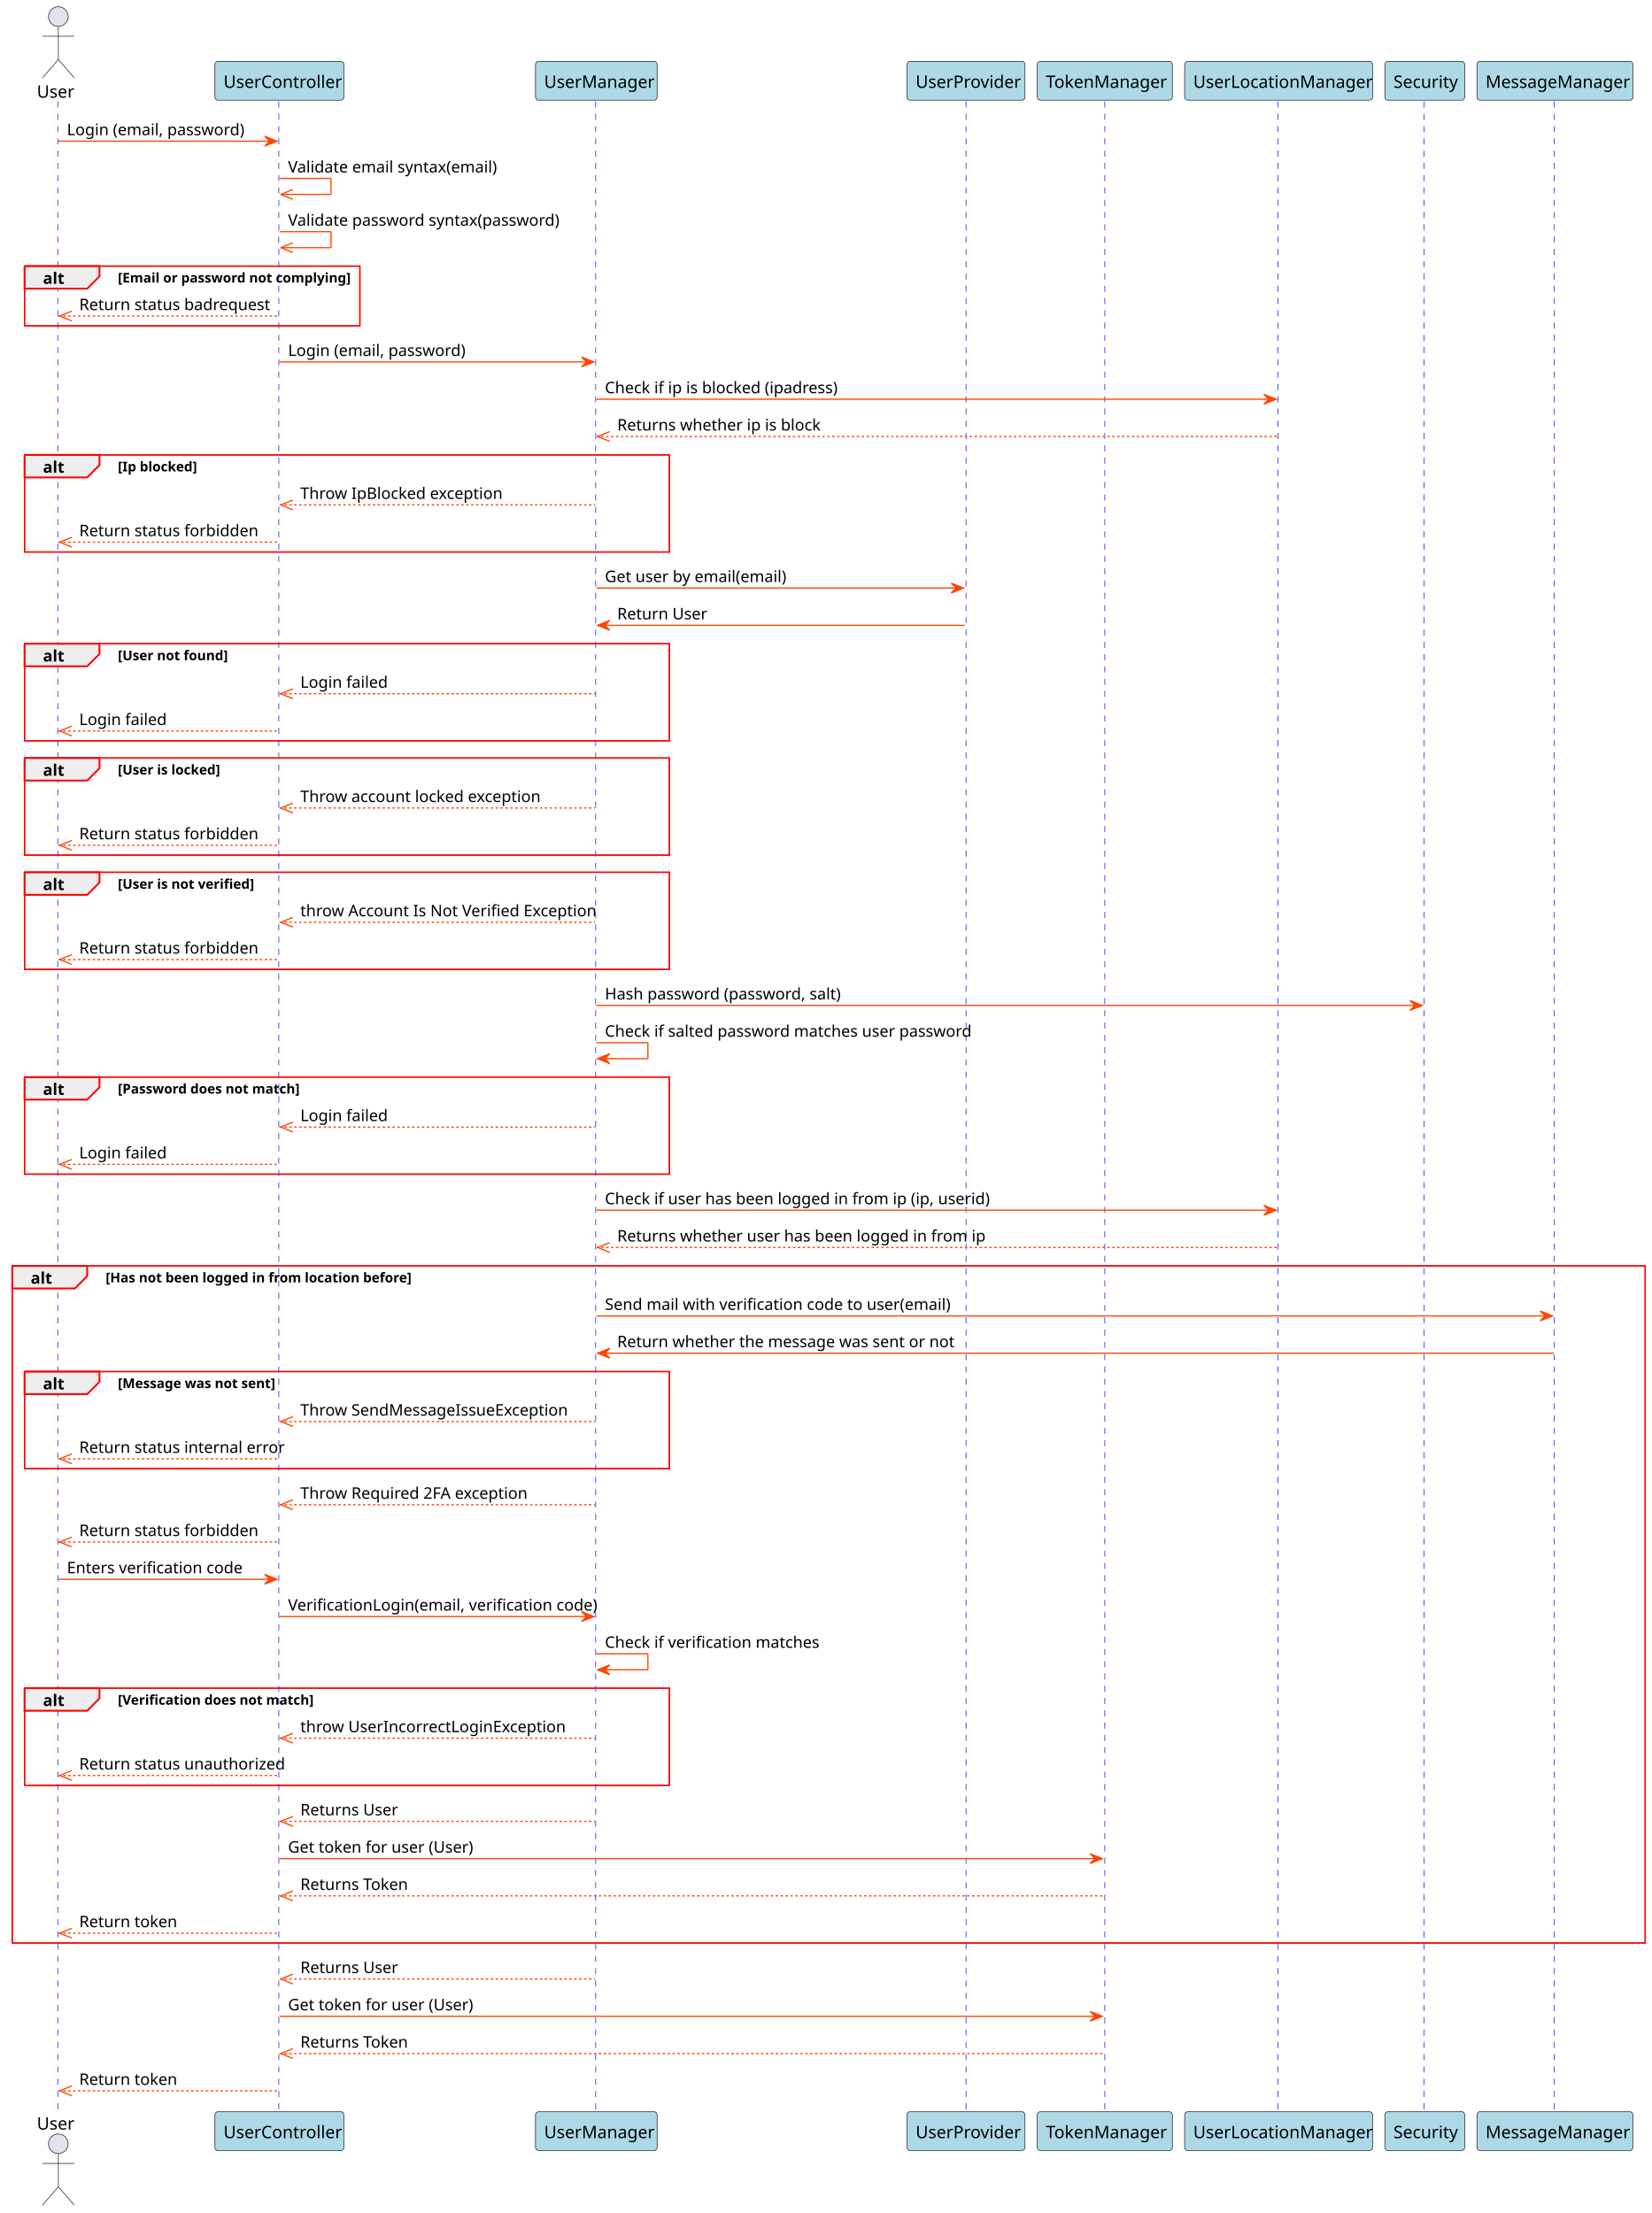
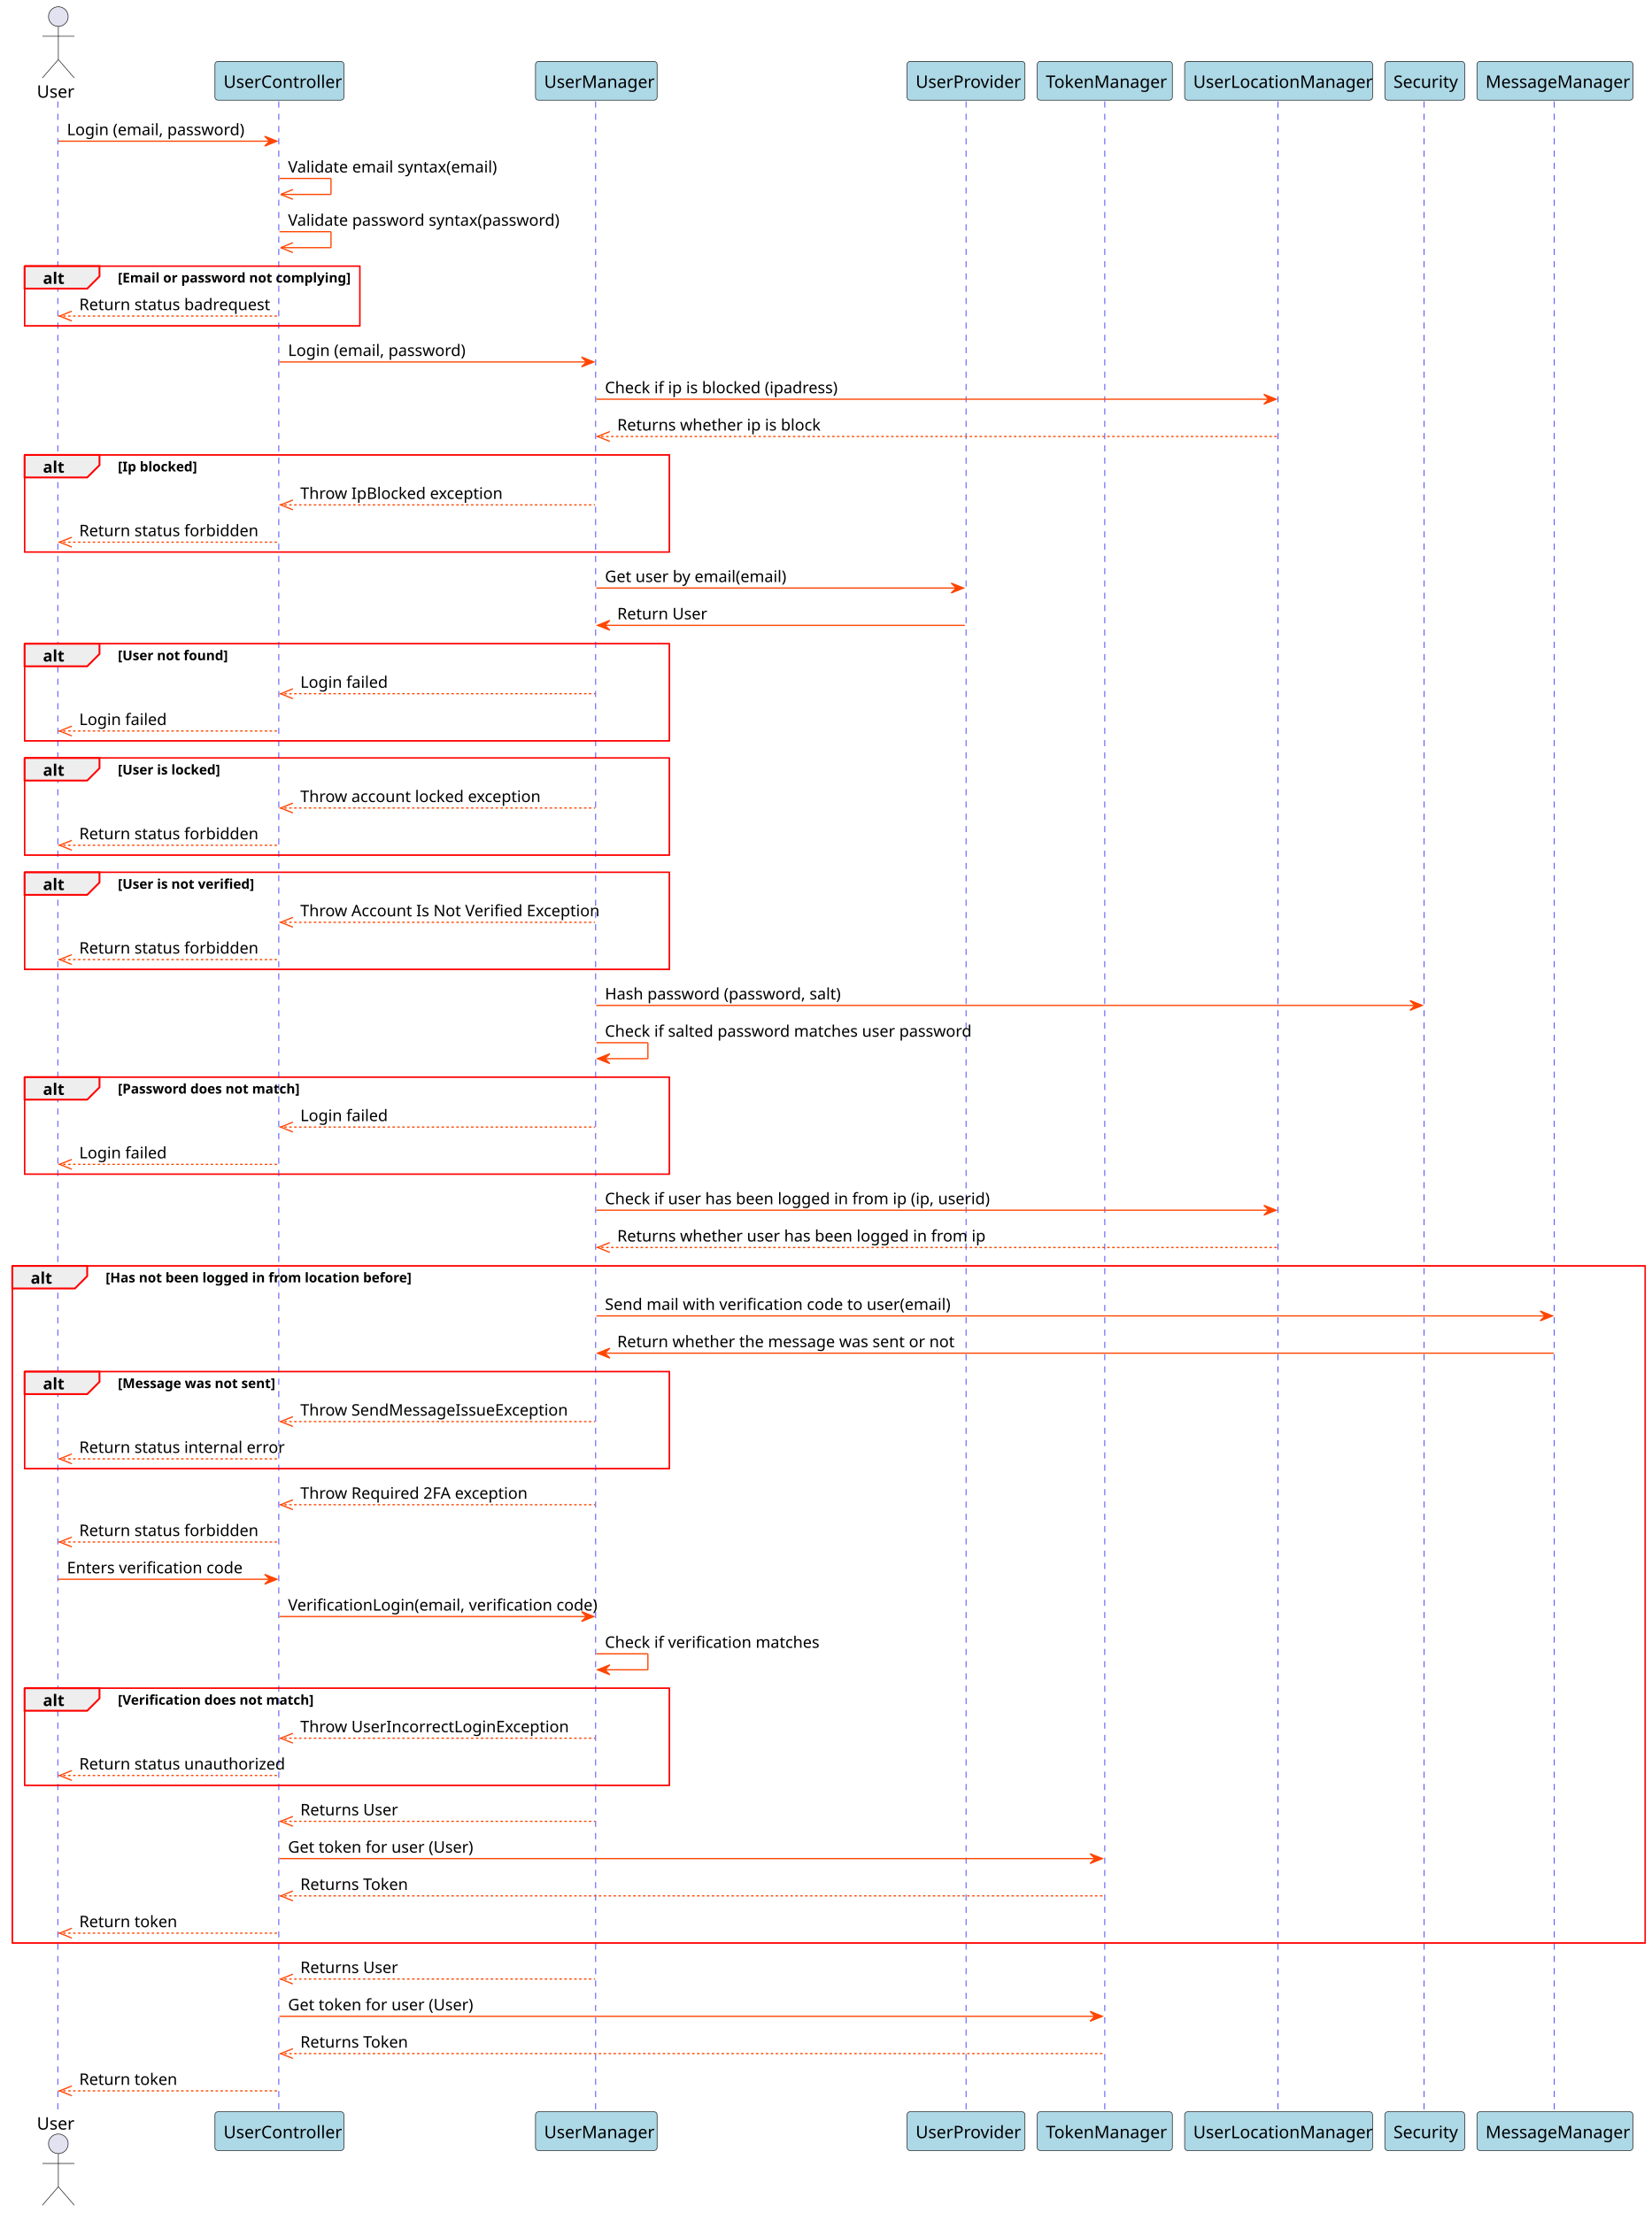
<svg xmlns="http://www.w3.org/2000/svg" contentStyleType="text/css" height="1802px" preserveAspectRatio="none" style="width:1345px;height:1802px;background:#FFFFFF;" version="1.1" viewBox="0 0 1345 1802" width="1345px" zoomAndPan="magnify">
  <defs />
  <g>
    <rect fill="none" height="48.703" style="stroke:#FF0000;stroke-width:1.0;" width="273" x="20" y="216.664" />
    <rect fill="none" height="79.055" style="stroke:#FF0000;stroke-width:1.0;" width="525" x="20" y="370.422" />
    <rect fill="none" height="79.055" style="stroke:#FF0000;stroke-width:1.0;" width="525" x="20" y="524.18" />
    <rect fill="none" height="79.055" style="stroke:#FF0000;stroke-width:1.0;" width="525" x="20" y="617.234" />
    <rect fill="none" height="79.055" style="stroke:#FF0000;stroke-width:1.0;" width="525" x="20" y="710.289" />
    <rect fill="none" height="79.055" style="stroke:#FF0000;stroke-width:1.0;" width="525" x="20" y="877.047" />
    <rect fill="none" height="551.328" style="stroke:#FF0000;stroke-width:1.0;" width="1329.5" x="10" y="1030.805" />
    <rect fill="none" height="79.055" style="stroke:#FF0000;stroke-width:1.0;" width="525" x="20" y="1116.859" />
    <rect fill="none" height="79.055" style="stroke:#FF0000;stroke-width:1.0;" width="525" x="20" y="1374.672" />
    <line style="stroke:#0000FF;stroke-width:0.5;stroke-dasharray:5.0,5.0;" x1="47" x2="47" y1="82.609" y2="1720.539" />
    <line style="stroke:#0000FF;stroke-width:0.5;stroke-dasharray:5.0,5.0;" x1="227" x2="227" y1="82.609" y2="1720.539" />
    <line style="stroke:#0000FF;stroke-width:0.5;stroke-dasharray:5.0,5.0;" x1="485" x2="485" y1="82.609" y2="1720.539" />
    <line style="stroke:#0000FF;stroke-width:0.5;stroke-dasharray:5.0,5.0;" x1="786.5" x2="786.5" y1="82.609" y2="1720.539" />
    <line style="stroke:#0000FF;stroke-width:0.5;stroke-dasharray:5.0,5.0;" x1="899.5" x2="899.5" y1="82.609" y2="1720.539" />
    <line style="stroke:#0000FF;stroke-width:0.5;stroke-dasharray:5.0,5.0;" x1="1040.5" x2="1040.5" y1="82.609" y2="1720.539" />
    <line style="stroke:#0000FF;stroke-width:0.5;stroke-dasharray:5.0,5.0;" x1="1159.5" x2="1159.5" y1="82.609" y2="1720.539" />
    <line style="stroke:#0000FF;stroke-width:0.5;stroke-dasharray:5.0,5.0;" x1="1265.5" x2="1265.5" y1="82.609" y2="1720.539" />
    <text fill="#000000" font-family="sans-serif" font-size="14" lengthAdjust="spacing" textLength="29" x="30" y="79.533">User</text>
    <ellipse cx="47.5" cy="13.5" fill="#E2E2F0" rx="8" ry="8" style="stroke:#181818;stroke-width:0.5;" />
    <path d="M47.5,21.5 L47.5,48.5 M34.5,29.5 L60.5,29.5 M47.5,48.5 L34.5,63.5 M47.5,48.5 L60.5,63.5 " fill="none" style="stroke:#181818;stroke-width:0.5;" />
    <text fill="#000000" font-family="sans-serif" font-size="14" lengthAdjust="spacing" textLength="29" x="30" y="1734.072">User</text>
    <ellipse cx="47.5" cy="1745.648" fill="#E2E2F0" rx="8" ry="8" style="stroke:#181818;stroke-width:0.5;" />
    <path d="M47.5,1753.648 L47.5,1780.648 M34.5,1761.648 L60.5,1761.648 M47.5,1780.648 L34.5,1795.648 M47.5,1780.648 L60.5,1795.648 " fill="none" style="stroke:#181818;stroke-width:0.5;" />
    <rect fill="#ADD8E6" height="31.609" rx="2.5" ry="2.5" style="stroke:#181818;stroke-width:0.5;" width="105" x="175" y="50" />
    <text fill="#000000" font-family="sans-serif" font-size="14" lengthAdjust="spacing" textLength="91" x="182" y="71.533">UserController</text>
    <rect fill="#ADD8E6" height="31.609" rx="2.5" ry="2.5" style="stroke:#181818;stroke-width:0.5;" width="105" x="175" y="1719.539" />
    <text fill="#000000" font-family="sans-serif" font-size="14" lengthAdjust="spacing" textLength="91" x="182" y="1741.072">UserController</text>
    <rect fill="#ADD8E6" height="31.609" rx="2.5" ry="2.5" style="stroke:#181818;stroke-width:0.5;" width="99" x="436" y="50" />
    <text fill="#000000" font-family="sans-serif" font-size="14" lengthAdjust="spacing" textLength="85" x="443" y="71.533">UserManager</text>
    <rect fill="#ADD8E6" height="31.609" rx="2.5" ry="2.5" style="stroke:#181818;stroke-width:0.5;" width="99" x="436" y="1719.539" />
    <text fill="#000000" font-family="sans-serif" font-size="14" lengthAdjust="spacing" textLength="85" x="443" y="1741.072">UserManager</text>
    <rect fill="#ADD8E6" height="31.609" rx="2.5" ry="2.5" style="stroke:#181818;stroke-width:0.5;" width="96" x="738.5" y="50" />
    <text fill="#000000" font-family="sans-serif" font-size="14" lengthAdjust="spacing" textLength="82" x="745.5" y="71.533">UserProvider</text>
    <rect fill="#ADD8E6" height="31.609" rx="2.5" ry="2.5" style="stroke:#181818;stroke-width:0.5;" width="96" x="738.5" y="1719.539" />
    <text fill="#000000" font-family="sans-serif" font-size="14" lengthAdjust="spacing" textLength="82" x="745.5" y="1741.072">UserProvider</text>
    <rect fill="#ADD8E6" height="31.609" rx="2.5" ry="2.5" style="stroke:#181818;stroke-width:0.5;" width="110" x="844.5" y="50" />
    <text fill="#000000" font-family="sans-serif" font-size="14" lengthAdjust="spacing" textLength="96" x="851.5" y="71.533">TokenManager</text>
    <rect fill="#ADD8E6" height="31.609" rx="2.5" ry="2.5" style="stroke:#181818;stroke-width:0.5;" width="110" x="844.5" y="1719.539" />
    <text fill="#000000" font-family="sans-serif" font-size="14" lengthAdjust="spacing" textLength="96" x="851.5" y="1741.072">TokenManager</text>
    <rect fill="#ADD8E6" height="31.609" rx="2.5" ry="2.5" style="stroke:#181818;stroke-width:0.5;" width="153" x="964.5" y="50" />
    <text fill="#000000" font-family="sans-serif" font-size="14" lengthAdjust="spacing" textLength="139" x="971.5" y="71.533">UserLocationManager</text>
    <rect fill="#ADD8E6" height="31.609" rx="2.5" ry="2.5" style="stroke:#181818;stroke-width:0.5;" width="153" x="964.5" y="1719.539" />
    <text fill="#000000" font-family="sans-serif" font-size="14" lengthAdjust="spacing" textLength="139" x="971.5" y="1741.072">UserLocationManager</text>
    <rect fill="#ADD8E6" height="31.609" rx="2.5" ry="2.5" style="stroke:#181818;stroke-width:0.5;" width="65" x="1127.5" y="50" />
    <text fill="#000000" font-family="sans-serif" font-size="14" lengthAdjust="spacing" textLength="51" x="1134.5" y="71.533">Security</text>
    <rect fill="#ADD8E6" height="31.609" rx="2.5" ry="2.5" style="stroke:#181818;stroke-width:0.5;" width="65" x="1127.5" y="1719.539" />
    <text fill="#000000" font-family="sans-serif" font-size="14" lengthAdjust="spacing" textLength="51" x="1134.5" y="1741.072">Security</text>
    <rect fill="#ADD8E6" height="31.609" rx="2.5" ry="2.5" style="stroke:#181818;stroke-width:0.5;" width="127" x="1202.5" y="50" />
    <text fill="#000000" font-family="sans-serif" font-size="14" lengthAdjust="spacing" textLength="113" x="1209.5" y="71.533">MessageManager</text>
    <rect fill="#ADD8E6" height="31.609" rx="2.5" ry="2.5" style="stroke:#181818;stroke-width:0.5;" width="127" x="1202.5" y="1719.539" />
    <text fill="#000000" font-family="sans-serif" font-size="14" lengthAdjust="spacing" textLength="113" x="1209.5" y="1741.072">MessageManager</text>
    <polygon fill="#FF4500" points="215.5,110.961,225.5,114.961,215.5,118.961,219.5,114.961" style="stroke:#FF4500;stroke-width:1.0;" />
    <line style="stroke:#FF4500;stroke-width:1.0;" x1="47.5" x2="221.5" y1="114.961" y2="114.961" />
    <text fill="#000000" font-family="sans-serif" font-size="13" lengthAdjust="spacing" textLength="137" x="54.5" y="110.105">Login (email, password)</text>
    <line style="stroke:#FF4500;stroke-width:1.0;" x1="227.5" x2="269.5" y1="145.312" y2="145.312" />
    <line style="stroke:#FF4500;stroke-width:1.0;" x1="269.5" x2="269.5" y1="145.312" y2="158.312" />
    <line style="stroke:#FF4500;stroke-width:1.0;" x1="228.5" x2="269.5" y1="158.312" y2="158.312" />
    <line style="stroke:#FF4500;stroke-width:1.0;" x1="228.5" x2="238.5" y1="158.312" y2="154.312" />
    <line style="stroke:#FF4500;stroke-width:1.0;" x1="228.5" x2="238.5" y1="158.312" y2="162.312" />
    <text fill="#000000" font-family="sans-serif" font-size="13" lengthAdjust="spacing" textLength="164" x="234.5" y="140.456">Validate email syntax(email)</text>
    <line style="stroke:#FF4500;stroke-width:1.0;" x1="227.5" x2="269.5" y1="188.664" y2="188.664" />
    <line style="stroke:#FF4500;stroke-width:1.0;" x1="269.5" x2="269.5" y1="188.664" y2="201.664" />
    <line style="stroke:#FF4500;stroke-width:1.0;" x1="228.5" x2="269.5" y1="201.664" y2="201.664" />
    <line style="stroke:#FF4500;stroke-width:1.0;" x1="228.5" x2="238.5" y1="201.664" y2="197.664" />
    <line style="stroke:#FF4500;stroke-width:1.0;" x1="228.5" x2="238.5" y1="201.664" y2="205.664" />
    <text fill="#000000" font-family="sans-serif" font-size="13" lengthAdjust="spacing" textLength="212" x="234.5" y="183.808">Validate password syntax(password)</text>
    <path d="M20,216.664 L81,216.664 L81,225.016 L71,235.016 L20,235.016 L20,216.664 " fill="#EEEEEE" style="stroke:#FF0000;stroke-width:1.5;" />
    <rect fill="none" height="48.703" style="stroke:#FF0000;stroke-width:1.0;" width="273" x="20" y="216.664" />
    <text fill="#000000" font-family="sans-serif" font-size="13" font-weight="bold" lengthAdjust="spacing" textLength="16" x="35" y="231.159">alt</text>
    <text fill="#000000" font-family="sans-serif" font-size="11" font-weight="bold" lengthAdjust="spacing" textLength="192" x="96" y="230.083">[Email or password not complying]</text>
    <line style="stroke:#FF4500;stroke-width:1.0;" x1="48.5" x2="58.5" y1="257.367" y2="253.367" />
    <line style="stroke:#FF4500;stroke-width:1.0;" x1="48.5" x2="58.5" y1="257.367" y2="261.367" />
    <line style="stroke:#FF4500;stroke-width:1.0;stroke-dasharray:2.0,2.0;" x1="47.5" x2="226.5" y1="257.367" y2="257.367" />
    <text fill="#000000" font-family="sans-serif" font-size="13" lengthAdjust="spacing" textLength="146" x="64.5" y="252.511">Return status badrequest</text>
    <polygon fill="#FF4500" points="473.5,290.719,483.5,294.719,473.5,298.719,477.5,294.719" style="stroke:#FF4500;stroke-width:1.0;" />
    <line style="stroke:#FF4500;stroke-width:1.0;" x1="227.5" x2="479.5" y1="294.719" y2="294.719" />
    <text fill="#000000" font-family="sans-serif" font-size="13" lengthAdjust="spacing" textLength="137" x="234.5" y="289.862">Login (email, password)</text>
    <polygon fill="#FF4500" points="1029,321.07,1039,325.07,1029,329.07,1033,325.07" style="stroke:#FF4500;stroke-width:1.0;" />
    <line style="stroke:#FF4500;stroke-width:1.0;" x1="485.5" x2="1035" y1="325.07" y2="325.07" />
    <text fill="#000000" font-family="sans-serif" font-size="13" lengthAdjust="spacing" textLength="185" x="492.5" y="320.214">Check if ip is blocked (ipadress)</text>
    <line style="stroke:#FF4500;stroke-width:1.0;" x1="486.5" x2="496.5" y1="355.422" y2="351.422" />
    <line style="stroke:#FF4500;stroke-width:1.0;" x1="486.5" x2="496.5" y1="355.422" y2="359.422" />
    <line style="stroke:#FF4500;stroke-width:1.0;stroke-dasharray:2.0,2.0;" x1="485.5" x2="1040" y1="355.422" y2="355.422" />
    <text fill="#000000" font-family="sans-serif" font-size="13" lengthAdjust="spacing" textLength="157" x="502.5" y="350.565">Returns whether ip is block</text>
    <path d="M20,370.422 L81,370.422 L81,378.773 L71,388.773 L20,388.773 L20,370.422 " fill="#EEEEEE" style="stroke:#FF0000;stroke-width:1.5;" />
    <rect fill="none" height="79.055" style="stroke:#FF0000;stroke-width:1.0;" width="525" x="20" y="370.422" />
    <text fill="#000000" font-family="sans-serif" font-size="13" font-weight="bold" lengthAdjust="spacing" textLength="16" x="35" y="384.917">alt</text>
    <text fill="#000000" font-family="sans-serif" font-size="11" font-weight="bold" lengthAdjust="spacing" textLength="65" x="96" y="383.841">[Ip blocked]</text>
    <line style="stroke:#FF4500;stroke-width:1.0;" x1="228.5" x2="238.5" y1="411.125" y2="407.125" />
    <line style="stroke:#FF4500;stroke-width:1.0;" x1="228.5" x2="238.5" y1="411.125" y2="415.125" />
    <line style="stroke:#FF4500;stroke-width:1.0;stroke-dasharray:2.0,2.0;" x1="227.5" x2="484.5" y1="411.125" y2="411.125" />
    <text fill="#000000" font-family="sans-serif" font-size="13" lengthAdjust="spacing" textLength="155" x="244.5" y="406.269">Throw IpBlocked exception</text>
    <line style="stroke:#FF4500;stroke-width:1.0;" x1="48.5" x2="58.5" y1="441.477" y2="437.477" />
    <line style="stroke:#FF4500;stroke-width:1.0;" x1="48.5" x2="58.5" y1="441.477" y2="445.477" />
    <line style="stroke:#FF4500;stroke-width:1.0;stroke-dasharray:2.0,2.0;" x1="47.5" x2="226.5" y1="441.477" y2="441.477" />
    <text fill="#000000" font-family="sans-serif" font-size="13" lengthAdjust="spacing" textLength="134" x="64.5" y="436.62">Return status forbidden</text>
    <polygon fill="#FF4500" points="774.5,474.828,784.5,478.828,774.5,482.828,778.5,478.828" style="stroke:#FF4500;stroke-width:1.0;" />
    <line style="stroke:#FF4500;stroke-width:1.0;" x1="485.5" x2="780.5" y1="478.828" y2="478.828" />
    <text fill="#000000" font-family="sans-serif" font-size="13" lengthAdjust="spacing" textLength="142" x="492.5" y="473.972">Get user by email(email)</text>
    <polygon fill="#FF4500" points="496.5,505.18,486.5,509.18,496.5,513.18,492.5,509.18" style="stroke:#FF4500;stroke-width:1.0;" />
    <line style="stroke:#FF4500;stroke-width:1.0;" x1="490.5" x2="785.5" y1="509.18" y2="509.18" />
    <text fill="#000000" font-family="sans-serif" font-size="13" lengthAdjust="spacing" textLength="69" x="502.5" y="504.323">Return User</text>
    <path d="M20,524.18 L81,524.18 L81,532.531 L71,542.531 L20,542.531 L20,524.18 " fill="#EEEEEE" style="stroke:#FF0000;stroke-width:1.5;" />
    <rect fill="none" height="79.055" style="stroke:#FF0000;stroke-width:1.0;" width="525" x="20" y="524.18" />
    <text fill="#000000" font-family="sans-serif" font-size="13" font-weight="bold" lengthAdjust="spacing" textLength="16" x="35" y="538.675">alt</text>
    <text fill="#000000" font-family="sans-serif" font-size="11" font-weight="bold" lengthAdjust="spacing" textLength="90" x="96" y="537.599">[User not found]</text>
    <line style="stroke:#FF4500;stroke-width:1.0;" x1="228.5" x2="238.5" y1="564.883" y2="560.883" />
    <line style="stroke:#FF4500;stroke-width:1.0;" x1="228.5" x2="238.5" y1="564.883" y2="568.883" />
    <line style="stroke:#FF4500;stroke-width:1.0;stroke-dasharray:2.0,2.0;" x1="227.5" x2="484.5" y1="564.883" y2="564.883" />
    <text fill="#000000" font-family="sans-serif" font-size="13" lengthAdjust="spacing" textLength="65" x="244.5" y="560.026">Login failed</text>
    <line style="stroke:#FF4500;stroke-width:1.0;" x1="48.5" x2="58.5" y1="595.234" y2="591.234" />
    <line style="stroke:#FF4500;stroke-width:1.0;" x1="48.5" x2="58.5" y1="595.234" y2="599.234" />
    <line style="stroke:#FF4500;stroke-width:1.0;stroke-dasharray:2.0,2.0;" x1="47.5" x2="226.5" y1="595.234" y2="595.234" />
    <text fill="#000000" font-family="sans-serif" font-size="13" lengthAdjust="spacing" textLength="65" x="64.5" y="590.378">Login failed</text>
    <path d="M20,617.234 L81,617.234 L81,625.586 L71,635.586 L20,635.586 L20,617.234 " fill="#EEEEEE" style="stroke:#FF0000;stroke-width:1.5;" />
    <rect fill="none" height="79.055" style="stroke:#FF0000;stroke-width:1.0;" width="525" x="20" y="617.234" />
    <text fill="#000000" font-family="sans-serif" font-size="13" font-weight="bold" lengthAdjust="spacing" textLength="16" x="35" y="631.73">alt</text>
    <text fill="#000000" font-family="sans-serif" font-size="11" font-weight="bold" lengthAdjust="spacing" textLength="87" x="96" y="630.653">[User is locked]</text>
    <line style="stroke:#FF4500;stroke-width:1.0;" x1="228.5" x2="238.5" y1="657.938" y2="653.938" />
    <line style="stroke:#FF4500;stroke-width:1.0;" x1="228.5" x2="238.5" y1="657.938" y2="661.938" />
    <line style="stroke:#FF4500;stroke-width:1.0;stroke-dasharray:2.0,2.0;" x1="227.5" x2="484.5" y1="657.938" y2="657.938" />
    <text fill="#000000" font-family="sans-serif" font-size="13" lengthAdjust="spacing" textLength="186" x="244.5" y="653.081">Throw account locked exception</text>
    <line style="stroke:#FF4500;stroke-width:1.0;" x1="48.5" x2="58.5" y1="688.289" y2="684.289" />
    <line style="stroke:#FF4500;stroke-width:1.0;" x1="48.5" x2="58.5" y1="688.289" y2="692.289" />
    <line style="stroke:#FF4500;stroke-width:1.0;stroke-dasharray:2.0,2.0;" x1="47.5" x2="226.5" y1="688.289" y2="688.289" />
    <text fill="#000000" font-family="sans-serif" font-size="13" lengthAdjust="spacing" textLength="134" x="64.5" y="683.433">Return status forbidden</text>
    <path d="M20,710.289 L81,710.289 L81,718.641 L71,728.641 L20,728.641 L20,710.289 " fill="#EEEEEE" style="stroke:#FF0000;stroke-width:1.5;" />
    <rect fill="none" height="79.055" style="stroke:#FF0000;stroke-width:1.0;" width="525" x="20" y="710.289" />
    <text fill="#000000" font-family="sans-serif" font-size="13" font-weight="bold" lengthAdjust="spacing" textLength="16" x="35" y="724.784">alt</text>
    <text fill="#000000" font-family="sans-serif" font-size="11" font-weight="bold" lengthAdjust="spacing" textLength="113" x="96" y="723.708">[User is not verified]</text>
    <line style="stroke:#FF4500;stroke-width:1.0;" x1="228.5" x2="238.5" y1="750.992" y2="746.992" />
    <line style="stroke:#FF4500;stroke-width:1.0;" x1="228.5" x2="238.5" y1="750.992" y2="754.992" />
    <line style="stroke:#FF4500;stroke-width:1.0;stroke-dasharray:2.0,2.0;" x1="227.5" x2="484.5" y1="750.992" y2="750.992" />
-     <text fill="#000000" font-family="sans-serif" font-size="13" lengthAdjust="spacing" textLength="230" x="244.5" y="746.136">throw Account Is Not Verified Exception</text>
+     <text fill="#000000" font-family="sans-serif" font-size="13" lengthAdjust="spacing" textLength="233" x="244.5" y="746.136">Throw Account Is Not Verified Exception</text>
    <line style="stroke:#FF4500;stroke-width:1.0;" x1="48.5" x2="58.5" y1="781.344" y2="777.344" />
    <line style="stroke:#FF4500;stroke-width:1.0;" x1="48.5" x2="58.5" y1="781.344" y2="785.344" />
    <line style="stroke:#FF4500;stroke-width:1.0;stroke-dasharray:2.0,2.0;" x1="47.5" x2="226.5" y1="781.344" y2="781.344" />
    <text fill="#000000" font-family="sans-serif" font-size="13" lengthAdjust="spacing" textLength="134" x="64.5" y="776.487">Return status forbidden</text>
    <polygon fill="#FF4500" points="1148,814.695,1158,818.695,1148,822.695,1152,818.695" style="stroke:#FF4500;stroke-width:1.0;" />
    <line style="stroke:#FF4500;stroke-width:1.0;" x1="485.5" x2="1154" y1="818.695" y2="818.695" />
    <text fill="#000000" font-family="sans-serif" font-size="13" lengthAdjust="spacing" textLength="185" x="492.5" y="813.839">Hash password (password, salt)</text>
    <line style="stroke:#FF4500;stroke-width:1.0;" x1="485.5" x2="527.5" y1="849.047" y2="849.047" />
    <line style="stroke:#FF4500;stroke-width:1.0;" x1="527.5" x2="527.5" y1="849.047" y2="862.047" />
    <line style="stroke:#FF4500;stroke-width:1.0;" x1="486.5" x2="527.5" y1="862.047" y2="862.047" />
    <polygon fill="#FF4500" points="496.5,858.047,486.5,862.047,496.5,866.047,492.5,862.047" style="stroke:#FF4500;stroke-width:1.0;" />
    <text fill="#000000" font-family="sans-serif" font-size="13" lengthAdjust="spacing" textLength="287" x="492.5" y="844.19">Check if salted password matches user password</text>
    <path d="M20,877.047 L81,877.047 L81,885.398 L71,895.398 L20,895.398 L20,877.047 " fill="#EEEEEE" style="stroke:#FF0000;stroke-width:1.5;" />
    <rect fill="none" height="79.055" style="stroke:#FF0000;stroke-width:1.0;" width="525" x="20" y="877.047" />
    <text fill="#000000" font-family="sans-serif" font-size="13" font-weight="bold" lengthAdjust="spacing" textLength="16" x="35" y="891.542">alt</text>
    <text fill="#000000" font-family="sans-serif" font-size="11" font-weight="bold" lengthAdjust="spacing" textLength="153" x="96" y="890.466">[Password does not match]</text>
    <line style="stroke:#FF4500;stroke-width:1.0;" x1="228.5" x2="238.5" y1="917.75" y2="913.75" />
    <line style="stroke:#FF4500;stroke-width:1.0;" x1="228.5" x2="238.5" y1="917.75" y2="921.75" />
    <line style="stroke:#FF4500;stroke-width:1.0;stroke-dasharray:2.0,2.0;" x1="227.5" x2="484.5" y1="917.75" y2="917.75" />
    <text fill="#000000" font-family="sans-serif" font-size="13" lengthAdjust="spacing" textLength="65" x="244.5" y="912.894">Login failed</text>
    <line style="stroke:#FF4500;stroke-width:1.0;" x1="48.5" x2="58.5" y1="948.102" y2="944.102" />
    <line style="stroke:#FF4500;stroke-width:1.0;" x1="48.5" x2="58.5" y1="948.102" y2="952.102" />
    <line style="stroke:#FF4500;stroke-width:1.0;stroke-dasharray:2.0,2.0;" x1="47.5" x2="226.5" y1="948.102" y2="948.102" />
    <text fill="#000000" font-family="sans-serif" font-size="13" lengthAdjust="spacing" textLength="65" x="64.5" y="943.245">Login failed</text>
    <polygon fill="#FF4500" points="1029,981.453,1039,985.453,1029,989.453,1033,985.453" style="stroke:#FF4500;stroke-width:1.0;" />
    <line style="stroke:#FF4500;stroke-width:1.0;" x1="485.5" x2="1035" y1="985.453" y2="985.453" />
    <text fill="#000000" font-family="sans-serif" font-size="13" lengthAdjust="spacing" textLength="297" x="492.5" y="980.597">Check if user has been logged in from ip (ip, userid)</text>
    <line style="stroke:#FF4500;stroke-width:1.0;" x1="486.5" x2="496.5" y1="1015.805" y2="1011.805" />
    <line style="stroke:#FF4500;stroke-width:1.0;" x1="486.5" x2="496.5" y1="1015.805" y2="1019.805" />
    <line style="stroke:#FF4500;stroke-width:1.0;stroke-dasharray:2.0,2.0;" x1="485.5" x2="1040" y1="1015.805" y2="1015.805" />
    <text fill="#000000" font-family="sans-serif" font-size="13" lengthAdjust="spacing" textLength="279" x="502.5" y="1010.948">Returns whether user has been logged in from ip</text>
    <path d="M10,1030.805 L71,1030.805 L71,1039.156 L61,1049.156 L10,1049.156 L10,1030.805 " fill="#EEEEEE" style="stroke:#FF0000;stroke-width:1.5;" />
    <rect fill="none" height="551.328" style="stroke:#FF0000;stroke-width:1.0;" width="1329.5" x="10" y="1030.805" />
    <text fill="#000000" font-family="sans-serif" font-size="13" font-weight="bold" lengthAdjust="spacing" textLength="16" x="25" y="1045.3">alt</text>
    <text fill="#000000" font-family="sans-serif" font-size="11" font-weight="bold" lengthAdjust="spacing" textLength="250" x="86" y="1044.224">[Has not been logged in from location before]</text>
    <polygon fill="#FF4500" points="1254,1067.508,1264,1071.508,1254,1075.508,1258,1071.508" style="stroke:#FF4500;stroke-width:1.0;" />
    <line style="stroke:#FF4500;stroke-width:1.0;" x1="485.5" x2="1260" y1="1071.508" y2="1071.508" />
    <text fill="#000000" font-family="sans-serif" font-size="13" lengthAdjust="spacing" textLength="264" x="492.5" y="1066.651">Send mail with verification code to user(email)</text>
    <polygon fill="#FF4500" points="496.5,1097.859,486.5,1101.859,496.5,1105.859,492.5,1101.859" style="stroke:#FF4500;stroke-width:1.0;" />
    <line style="stroke:#FF4500;stroke-width:1.0;" x1="490.5" x2="1265" y1="1101.859" y2="1101.859" />
    <text fill="#000000" font-family="sans-serif" font-size="13" lengthAdjust="spacing" textLength="259" x="502.5" y="1097.003">Return whether the message was sent or not</text>
    <path d="M20,1116.859 L81,1116.859 L81,1125.211 L71,1135.211 L20,1135.211 L20,1116.859 " fill="#EEEEEE" style="stroke:#FF0000;stroke-width:1.5;" />
    <rect fill="none" height="79.055" style="stroke:#FF0000;stroke-width:1.0;" width="525" x="20" y="1116.859" />
    <text fill="#000000" font-family="sans-serif" font-size="13" font-weight="bold" lengthAdjust="spacing" textLength="16" x="35" y="1131.354">alt</text>
    <text fill="#000000" font-family="sans-serif" font-size="11" font-weight="bold" lengthAdjust="spacing" textLength="134" x="96" y="1130.278">[Message was not sent]</text>
    <line style="stroke:#FF4500;stroke-width:1.0;" x1="228.5" x2="238.5" y1="1157.562" y2="1153.562" />
    <line style="stroke:#FF4500;stroke-width:1.0;" x1="228.5" x2="238.5" y1="1157.562" y2="1161.562" />
    <line style="stroke:#FF4500;stroke-width:1.0;stroke-dasharray:2.0,2.0;" x1="227.5" x2="484.5" y1="1157.562" y2="1157.562" />
    <text fill="#000000" font-family="sans-serif" font-size="13" lengthAdjust="spacing" textLength="210" x="244.5" y="1152.706">Throw SendMessageIssueException</text>
    <line style="stroke:#FF4500;stroke-width:1.0;" x1="48.5" x2="58.5" y1="1187.914" y2="1183.914" />
    <line style="stroke:#FF4500;stroke-width:1.0;" x1="48.5" x2="58.5" y1="1187.914" y2="1191.914" />
    <line style="stroke:#FF4500;stroke-width:1.0;stroke-dasharray:2.0,2.0;" x1="47.5" x2="226.5" y1="1187.914" y2="1187.914" />
    <text fill="#000000" font-family="sans-serif" font-size="13" lengthAdjust="spacing" textLength="154" x="64.5" y="1183.058">Return status internal error</text>
    <line style="stroke:#FF4500;stroke-width:1.0;" x1="228.5" x2="238.5" y1="1225.266" y2="1221.266" />
    <line style="stroke:#FF4500;stroke-width:1.0;" x1="228.5" x2="238.5" y1="1225.266" y2="1229.266" />
    <line style="stroke:#FF4500;stroke-width:1.0;stroke-dasharray:2.0,2.0;" x1="227.5" x2="484.5" y1="1225.266" y2="1225.266" />
    <text fill="#000000" font-family="sans-serif" font-size="13" lengthAdjust="spacing" textLength="177" x="244.5" y="1220.409">Throw Required 2FA exception</text>
    <line style="stroke:#FF4500;stroke-width:1.0;" x1="48.5" x2="58.5" y1="1255.617" y2="1251.617" />
    <line style="stroke:#FF4500;stroke-width:1.0;" x1="48.5" x2="58.5" y1="1255.617" y2="1259.617" />
    <line style="stroke:#FF4500;stroke-width:1.0;stroke-dasharray:2.0,2.0;" x1="47.5" x2="226.5" y1="1255.617" y2="1255.617" />
    <text fill="#000000" font-family="sans-serif" font-size="13" lengthAdjust="spacing" textLength="134" x="64.5" y="1250.761">Return status forbidden</text>
    <polygon fill="#FF4500" points="215.5,1281.969,225.5,1285.969,215.5,1289.969,219.5,1285.969" style="stroke:#FF4500;stroke-width:1.0;" />
    <line style="stroke:#FF4500;stroke-width:1.0;" x1="47.5" x2="221.5" y1="1285.969" y2="1285.969" />
    <text fill="#000000" font-family="sans-serif" font-size="13" lengthAdjust="spacing" textLength="134" x="54.5" y="1281.112">Enters verification code</text>
    <polygon fill="#FF4500" points="473.5,1312.32,483.5,1316.32,473.5,1320.32,477.5,1316.32" style="stroke:#FF4500;stroke-width:1.0;" />
    <line style="stroke:#FF4500;stroke-width:1.0;" x1="227.5" x2="479.5" y1="1316.32" y2="1316.32" />
    <text fill="#000000" font-family="sans-serif" font-size="13" lengthAdjust="spacing" textLength="234" x="234.5" y="1311.464">VerificationLogin(email, verification code)</text>
    <line style="stroke:#FF4500;stroke-width:1.0;" x1="485.5" x2="527.5" y1="1346.672" y2="1346.672" />
    <line style="stroke:#FF4500;stroke-width:1.0;" x1="527.5" x2="527.5" y1="1346.672" y2="1359.672" />
    <line style="stroke:#FF4500;stroke-width:1.0;" x1="486.5" x2="527.5" y1="1359.672" y2="1359.672" />
    <polygon fill="#FF4500" points="496.5,1355.672,486.5,1359.672,496.5,1363.672,492.5,1359.672" style="stroke:#FF4500;stroke-width:1.0;" />
    <text fill="#000000" font-family="sans-serif" font-size="13" lengthAdjust="spacing" textLength="165" x="492.5" y="1341.815">Check if verification matches</text>
    <path d="M20,1374.672 L81,1374.672 L81,1383.023 L71,1393.023 L20,1393.023 L20,1374.672 " fill="#EEEEEE" style="stroke:#FF0000;stroke-width:1.5;" />
    <rect fill="none" height="79.055" style="stroke:#FF0000;stroke-width:1.0;" width="525" x="20" y="1374.672" />
    <text fill="#000000" font-family="sans-serif" font-size="13" font-weight="bold" lengthAdjust="spacing" textLength="16" x="35" y="1389.167">alt</text>
    <text fill="#000000" font-family="sans-serif" font-size="11" font-weight="bold" lengthAdjust="spacing" textLength="160" x="96" y="1388.091">[Verification does not match]</text>
    <line style="stroke:#FF4500;stroke-width:1.0;" x1="228.5" x2="238.5" y1="1415.375" y2="1411.375" />
    <line style="stroke:#FF4500;stroke-width:1.0;" x1="228.5" x2="238.5" y1="1415.375" y2="1419.375" />
    <line style="stroke:#FF4500;stroke-width:1.0;stroke-dasharray:2.0,2.0;" x1="227.5" x2="484.5" y1="1415.375" y2="1415.375" />
-     <text fill="#000000" font-family="sans-serif" font-size="13" lengthAdjust="spacing" textLength="201" x="244.5" y="1410.519">throw UserIncorrectLoginException</text>
+     <text fill="#000000" font-family="sans-serif" font-size="13" lengthAdjust="spacing" textLength="204" x="244.5" y="1410.519">Throw UserIncorrectLoginException</text>
    <line style="stroke:#FF4500;stroke-width:1.0;" x1="48.5" x2="58.5" y1="1445.727" y2="1441.727" />
    <line style="stroke:#FF4500;stroke-width:1.0;" x1="48.5" x2="58.5" y1="1445.727" y2="1449.727" />
    <line style="stroke:#FF4500;stroke-width:1.0;stroke-dasharray:2.0,2.0;" x1="47.5" x2="226.5" y1="1445.727" y2="1445.727" />
    <text fill="#000000" font-family="sans-serif" font-size="13" lengthAdjust="spacing" textLength="156" x="64.5" y="1440.87">Return status unauthorized</text>
    <line style="stroke:#FF4500;stroke-width:1.0;" x1="228.5" x2="238.5" y1="1483.078" y2="1479.078" />
    <line style="stroke:#FF4500;stroke-width:1.0;" x1="228.5" x2="238.5" y1="1483.078" y2="1487.078" />
    <line style="stroke:#FF4500;stroke-width:1.0;stroke-dasharray:2.0,2.0;" x1="227.5" x2="484.5" y1="1483.078" y2="1483.078" />
    <text fill="#000000" font-family="sans-serif" font-size="13" lengthAdjust="spacing" textLength="76" x="244.5" y="1478.222">Returns User</text>
    <polygon fill="#FF4500" points="887.5,1509.43,897.5,1513.43,887.5,1517.43,891.5,1513.43" style="stroke:#FF4500;stroke-width:1.0;" />
    <line style="stroke:#FF4500;stroke-width:1.0;" x1="227.5" x2="893.5" y1="1513.43" y2="1513.43" />
    <text fill="#000000" font-family="sans-serif" font-size="13" lengthAdjust="spacing" textLength="143" x="234.5" y="1508.573">Get token for user (User)</text>
    <line style="stroke:#FF4500;stroke-width:1.0;" x1="228.5" x2="238.5" y1="1543.781" y2="1539.781" />
    <line style="stroke:#FF4500;stroke-width:1.0;" x1="228.5" x2="238.5" y1="1543.781" y2="1547.781" />
    <line style="stroke:#FF4500;stroke-width:1.0;stroke-dasharray:2.0,2.0;" x1="227.5" x2="898.5" y1="1543.781" y2="1543.781" />
    <text fill="#000000" font-family="sans-serif" font-size="13" lengthAdjust="spacing" textLength="84" x="244.5" y="1538.925">Returns Token</text>
    <line style="stroke:#FF4500;stroke-width:1.0;" x1="48.5" x2="58.5" y1="1574.133" y2="1570.133" />
    <line style="stroke:#FF4500;stroke-width:1.0;" x1="48.5" x2="58.5" y1="1574.133" y2="1578.133" />
    <line style="stroke:#FF4500;stroke-width:1.0;stroke-dasharray:2.0,2.0;" x1="47.5" x2="226.5" y1="1574.133" y2="1574.133" />
    <text fill="#000000" font-family="sans-serif" font-size="13" lengthAdjust="spacing" textLength="74" x="64.5" y="1569.276">Return token</text>
    <line style="stroke:#FF4500;stroke-width:1.0;" x1="228.5" x2="238.5" y1="1611.484" y2="1607.484" />
    <line style="stroke:#FF4500;stroke-width:1.0;" x1="228.5" x2="238.5" y1="1611.484" y2="1615.484" />
    <line style="stroke:#FF4500;stroke-width:1.0;stroke-dasharray:2.0,2.0;" x1="227.5" x2="484.5" y1="1611.484" y2="1611.484" />
    <text fill="#000000" font-family="sans-serif" font-size="13" lengthAdjust="spacing" textLength="76" x="244.5" y="1606.628">Returns User</text>
    <polygon fill="#FF4500" points="887.5,1637.836,897.5,1641.836,887.5,1645.836,891.5,1641.836" style="stroke:#FF4500;stroke-width:1.0;" />
    <line style="stroke:#FF4500;stroke-width:1.0;" x1="227.5" x2="893.5" y1="1641.836" y2="1641.836" />
    <text fill="#000000" font-family="sans-serif" font-size="13" lengthAdjust="spacing" textLength="143" x="234.5" y="1636.979">Get token for user (User)</text>
    <line style="stroke:#FF4500;stroke-width:1.0;" x1="228.5" x2="238.5" y1="1672.188" y2="1668.188" />
    <line style="stroke:#FF4500;stroke-width:1.0;" x1="228.5" x2="238.5" y1="1672.188" y2="1676.188" />
    <line style="stroke:#FF4500;stroke-width:1.0;stroke-dasharray:2.0,2.0;" x1="227.5" x2="898.5" y1="1672.188" y2="1672.188" />
    <text fill="#000000" font-family="sans-serif" font-size="13" lengthAdjust="spacing" textLength="84" x="244.5" y="1667.331">Returns Token</text>
    <line style="stroke:#FF4500;stroke-width:1.0;" x1="48.5" x2="58.5" y1="1702.539" y2="1698.539" />
    <line style="stroke:#FF4500;stroke-width:1.0;" x1="48.5" x2="58.5" y1="1702.539" y2="1706.539" />
    <line style="stroke:#FF4500;stroke-width:1.0;stroke-dasharray:2.0,2.0;" x1="47.5" x2="226.5" y1="1702.539" y2="1702.539" />
    <text fill="#000000" font-family="sans-serif" font-size="13" lengthAdjust="spacing" textLength="74" x="64.5" y="1697.683">Return token</text>
  </g>
</svg>
